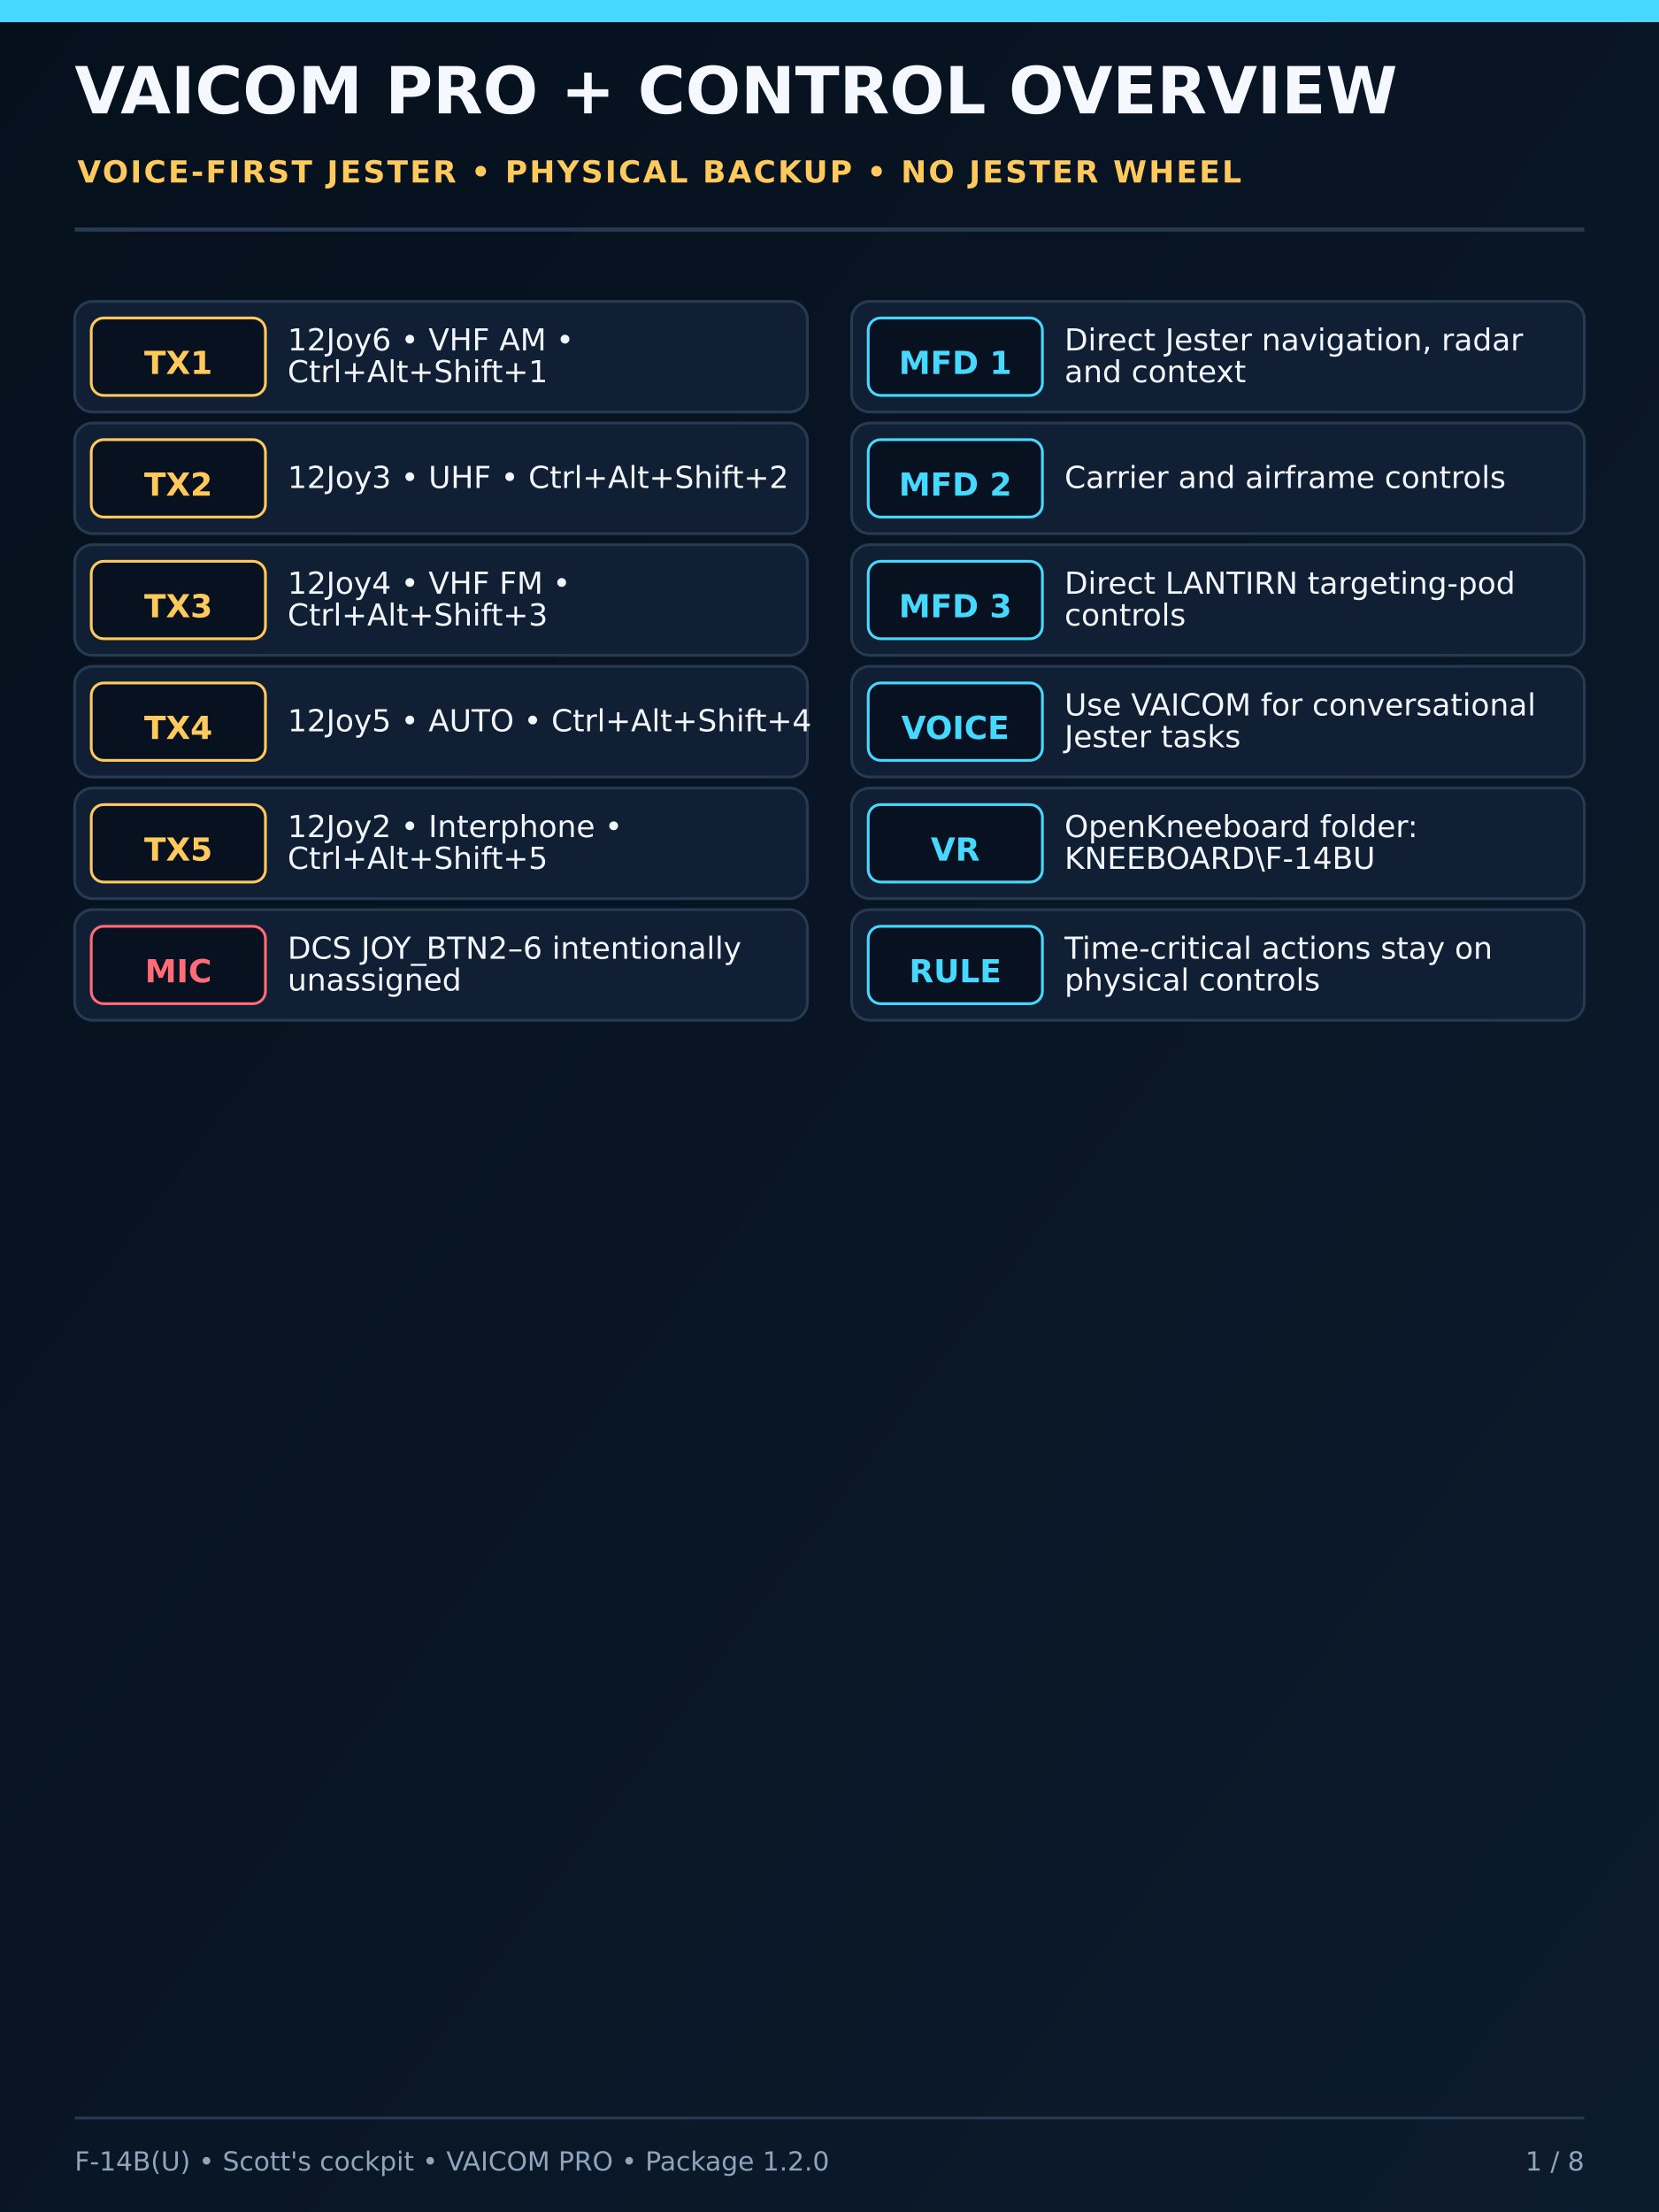
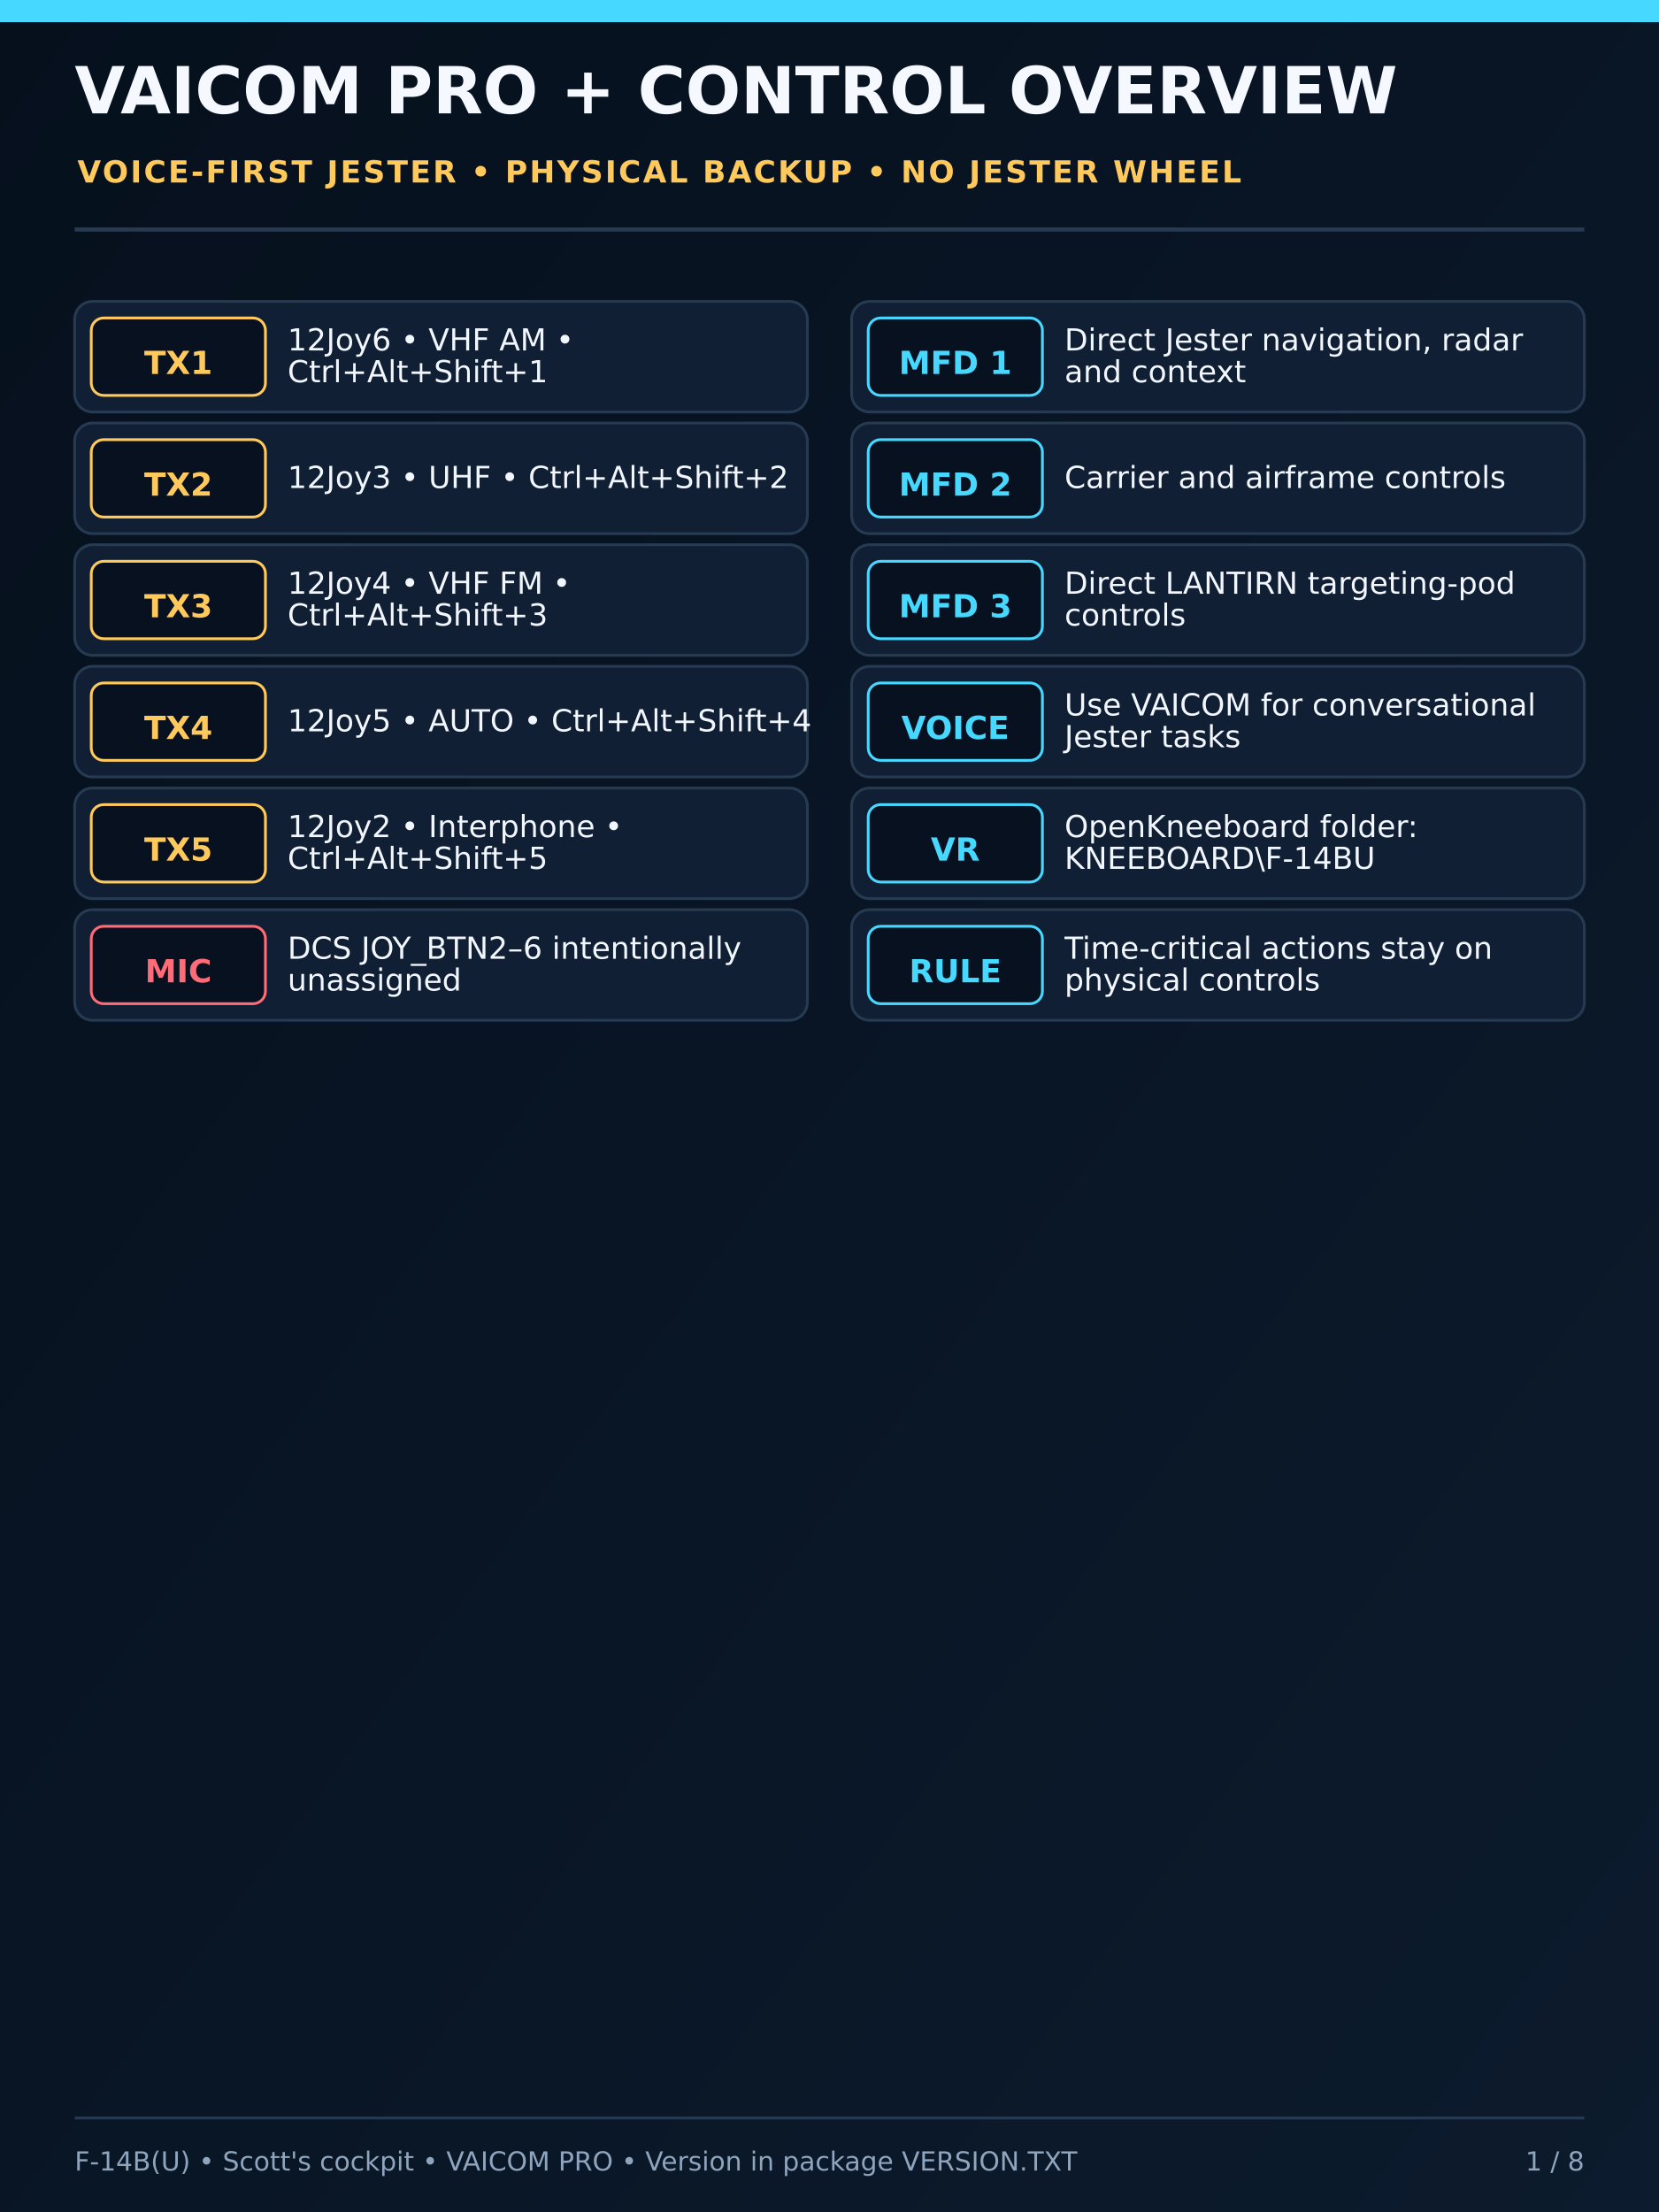
<svg xmlns="http://www.w3.org/2000/svg" width="1200" height="1600" viewBox="0 0 1200 1600">
  <defs>
    <linearGradient id="bg" x1="0" y1="0" x2="1" y2="1">
      <stop offset="0" stop-color="#06101d" />
      <stop offset="1" stop-color="#0c1b2d" />
    </linearGradient>
  </defs>
  <rect width="1200" height="1600" fill="url(#bg)" />
  <rect x="0" y="0" width="1200" height="16" fill="#46d8ff" />
  <text x="54" y="82" font-family="DejaVu Sans, Arial, sans-serif" font-size="47" font-weight="800" fill="#f5f9ff">VAICOM PRO + CONTROL OVERVIEW</text>
  <text x="56" y="132" font-family="DejaVu Sans, Arial, sans-serif" font-size="22" font-weight="700" letter-spacing="1.5" fill="#ffc95c">VOICE-FIRST JESTER • PHYSICAL BACKUP • NO JESTER WHEEL</text>
  <line x1="54" y1="166" x2="1146" y2="166" stroke="#263a52" stroke-width="3" />
  <g font-family="DejaVu Sans, Arial, sans-serif">
    <rect x="54" y="218" width="530" height="80" rx="13" fill="#101f33" stroke="#263a52" stroke-width="2" />
    <rect x="66" y="230" width="126" height="56" rx="9" fill="#08111f" stroke="#ffc95c" stroke-width="2" />
    <text x="129" y="264" text-anchor="middle" dominant-baseline="middle" font-size="23" font-weight="700" fill="#ffc95c">TX1</text>
    <text x="208" y="253.5" font-size="22" font-weight="500" fill="#f2f7ff">12Joy6 • VHF AM •</text>
    <text x="208" y="276.5" font-size="22" font-weight="500" fill="#f2f7ff">Ctrl+Alt+Shift+1</text>
    <rect x="54" y="306" width="530" height="80" rx="13" fill="#101f33" stroke="#263a52" stroke-width="2" />
    <rect x="66" y="318" width="126" height="56" rx="9" fill="#08111f" stroke="#ffc95c" stroke-width="2" />
    <text x="129" y="352" text-anchor="middle" dominant-baseline="middle" font-size="23" font-weight="700" fill="#ffc95c">TX2</text>
    <text x="208" y="353" font-size="22" font-weight="500" fill="#f2f7ff">12Joy3 • UHF • Ctrl+Alt+Shift+2</text>
    <rect x="54" y="394" width="530" height="80" rx="13" fill="#101f33" stroke="#263a52" stroke-width="2" />
    <rect x="66" y="406" width="126" height="56" rx="9" fill="#08111f" stroke="#ffc95c" stroke-width="2" />
    <text x="129" y="440" text-anchor="middle" dominant-baseline="middle" font-size="23" font-weight="700" fill="#ffc95c">TX3</text>
    <text x="208" y="429.5" font-size="22" font-weight="500" fill="#f2f7ff">12Joy4 • VHF FM •</text>
    <text x="208" y="452.5" font-size="22" font-weight="500" fill="#f2f7ff">Ctrl+Alt+Shift+3</text>
    <rect x="54" y="482" width="530" height="80" rx="13" fill="#101f33" stroke="#263a52" stroke-width="2" />
    <rect x="66" y="494" width="126" height="56" rx="9" fill="#08111f" stroke="#ffc95c" stroke-width="2" />
    <text x="129" y="528" text-anchor="middle" dominant-baseline="middle" font-size="23" font-weight="700" fill="#ffc95c">TX4</text>
    <text x="208" y="529" font-size="22" font-weight="500" fill="#f2f7ff">12Joy5 • AUTO • Ctrl+Alt+Shift+4</text>
    <rect x="54" y="570" width="530" height="80" rx="13" fill="#101f33" stroke="#263a52" stroke-width="2" />
    <rect x="66" y="582" width="126" height="56" rx="9" fill="#08111f" stroke="#ffc95c" stroke-width="2" />
    <text x="129" y="616" text-anchor="middle" dominant-baseline="middle" font-size="23" font-weight="700" fill="#ffc95c">TX5</text>
    <text x="208" y="605.5" font-size="22" font-weight="500" fill="#f2f7ff">12Joy2 • Interphone •</text>
    <text x="208" y="628.5" font-size="22" font-weight="500" fill="#f2f7ff">Ctrl+Alt+Shift+5</text>
    <rect x="54" y="658" width="530" height="80" rx="13" fill="#101f33" stroke="#263a52" stroke-width="2" />
    <rect x="66" y="670" width="126" height="56" rx="9" fill="#08111f" stroke="#ff6b76" stroke-width="2" />
    <text x="129" y="704" text-anchor="middle" dominant-baseline="middle" font-size="23" font-weight="700" fill="#ff6b76">MIC</text>
    <text x="208" y="693.5" font-size="22" font-weight="500" fill="#f2f7ff">DCS JOY_BTN2–6 intentionally</text>
    <text x="208" y="716.5" font-size="22" font-weight="500" fill="#f2f7ff">unassigned</text>
    <rect x="616" y="218" width="530" height="80" rx="13" fill="#101f33" stroke="#263a52" stroke-width="2" />
    <rect x="628" y="230" width="126" height="56" rx="9" fill="#08111f" stroke="#46d8ff" stroke-width="2" />
    <text x="691" y="264" text-anchor="middle" dominant-baseline="middle" font-size="23" font-weight="700" fill="#46d8ff">MFD 1</text>
    <text x="770" y="253.5" font-size="22" font-weight="500" fill="#f2f7ff">Direct Jester navigation, radar</text>
    <text x="770" y="276.5" font-size="22" font-weight="500" fill="#f2f7ff">and context</text>
    <rect x="616" y="306" width="530" height="80" rx="13" fill="#101f33" stroke="#263a52" stroke-width="2" />
    <rect x="628" y="318" width="126" height="56" rx="9" fill="#08111f" stroke="#46d8ff" stroke-width="2" />
    <text x="691" y="352" text-anchor="middle" dominant-baseline="middle" font-size="23" font-weight="700" fill="#46d8ff">MFD 2</text>
    <text x="770" y="353" font-size="22" font-weight="500" fill="#f2f7ff">Carrier and airframe controls</text>
    <rect x="616" y="394" width="530" height="80" rx="13" fill="#101f33" stroke="#263a52" stroke-width="2" />
    <rect x="628" y="406" width="126" height="56" rx="9" fill="#08111f" stroke="#46d8ff" stroke-width="2" />
    <text x="691" y="440" text-anchor="middle" dominant-baseline="middle" font-size="23" font-weight="700" fill="#46d8ff">MFD 3</text>
    <text x="770" y="429.5" font-size="22" font-weight="500" fill="#f2f7ff">Direct LANTIRN targeting-pod</text>
    <text x="770" y="452.5" font-size="22" font-weight="500" fill="#f2f7ff">controls</text>
    <rect x="616" y="482" width="530" height="80" rx="13" fill="#101f33" stroke="#263a52" stroke-width="2" />
    <rect x="628" y="494" width="126" height="56" rx="9" fill="#08111f" stroke="#46d8ff" stroke-width="2" />
    <text x="691" y="528" text-anchor="middle" dominant-baseline="middle" font-size="23" font-weight="700" fill="#46d8ff">VOICE</text>
    <text x="770" y="517.5" font-size="22" font-weight="500" fill="#f2f7ff">Use VAICOM for conversational</text>
    <text x="770" y="540.5" font-size="22" font-weight="500" fill="#f2f7ff">Jester tasks</text>
    <rect x="616" y="570" width="530" height="80" rx="13" fill="#101f33" stroke="#263a52" stroke-width="2" />
    <rect x="628" y="582" width="126" height="56" rx="9" fill="#08111f" stroke="#46d8ff" stroke-width="2" />
    <text x="691" y="616" text-anchor="middle" dominant-baseline="middle" font-size="23" font-weight="700" fill="#46d8ff">VR</text>
    <text x="770" y="605.5" font-size="22" font-weight="500" fill="#f2f7ff">OpenKneeboard folder:</text>
    <text x="770" y="628.5" font-size="22" font-weight="500" fill="#f2f7ff">KNEEBOARD\F-14BU</text>
    <rect x="616" y="658" width="530" height="80" rx="13" fill="#101f33" stroke="#263a52" stroke-width="2" />
    <rect x="628" y="670" width="126" height="56" rx="9" fill="#08111f" stroke="#46d8ff" stroke-width="2" />
    <text x="691" y="704" text-anchor="middle" dominant-baseline="middle" font-size="23" font-weight="700" fill="#46d8ff">RULE</text>
    <text x="770" y="693.5" font-size="22" font-weight="500" fill="#f2f7ff">Time-critical actions stay on</text>
    <text x="770" y="716.5" font-size="22" font-weight="500" fill="#f2f7ff">physical controls</text>
  </g>
  <line x1="54" y1="1532" x2="1146" y2="1532" stroke="#263a52" stroke-width="2" />
-   <text x="54" y="1570" font-family="DejaVu Sans, Arial, sans-serif" font-size="19" fill="#8ea5bd">F-14B(U) • Scott's cockpit • VAICOM PRO • Package 1.2.0</text>
+   <text x="54" y="1570" font-family="DejaVu Sans, Arial, sans-serif" font-size="19" fill="#8ea5bd">F-14B(U) • Scott's cockpit • VAICOM PRO • Version in package VERSION.TXT</text>
  <text x="1146" y="1570" text-anchor="end" font-family="DejaVu Sans, Arial, sans-serif" font-size="19" fill="#8ea5bd">1 / 8</text>
</svg>
